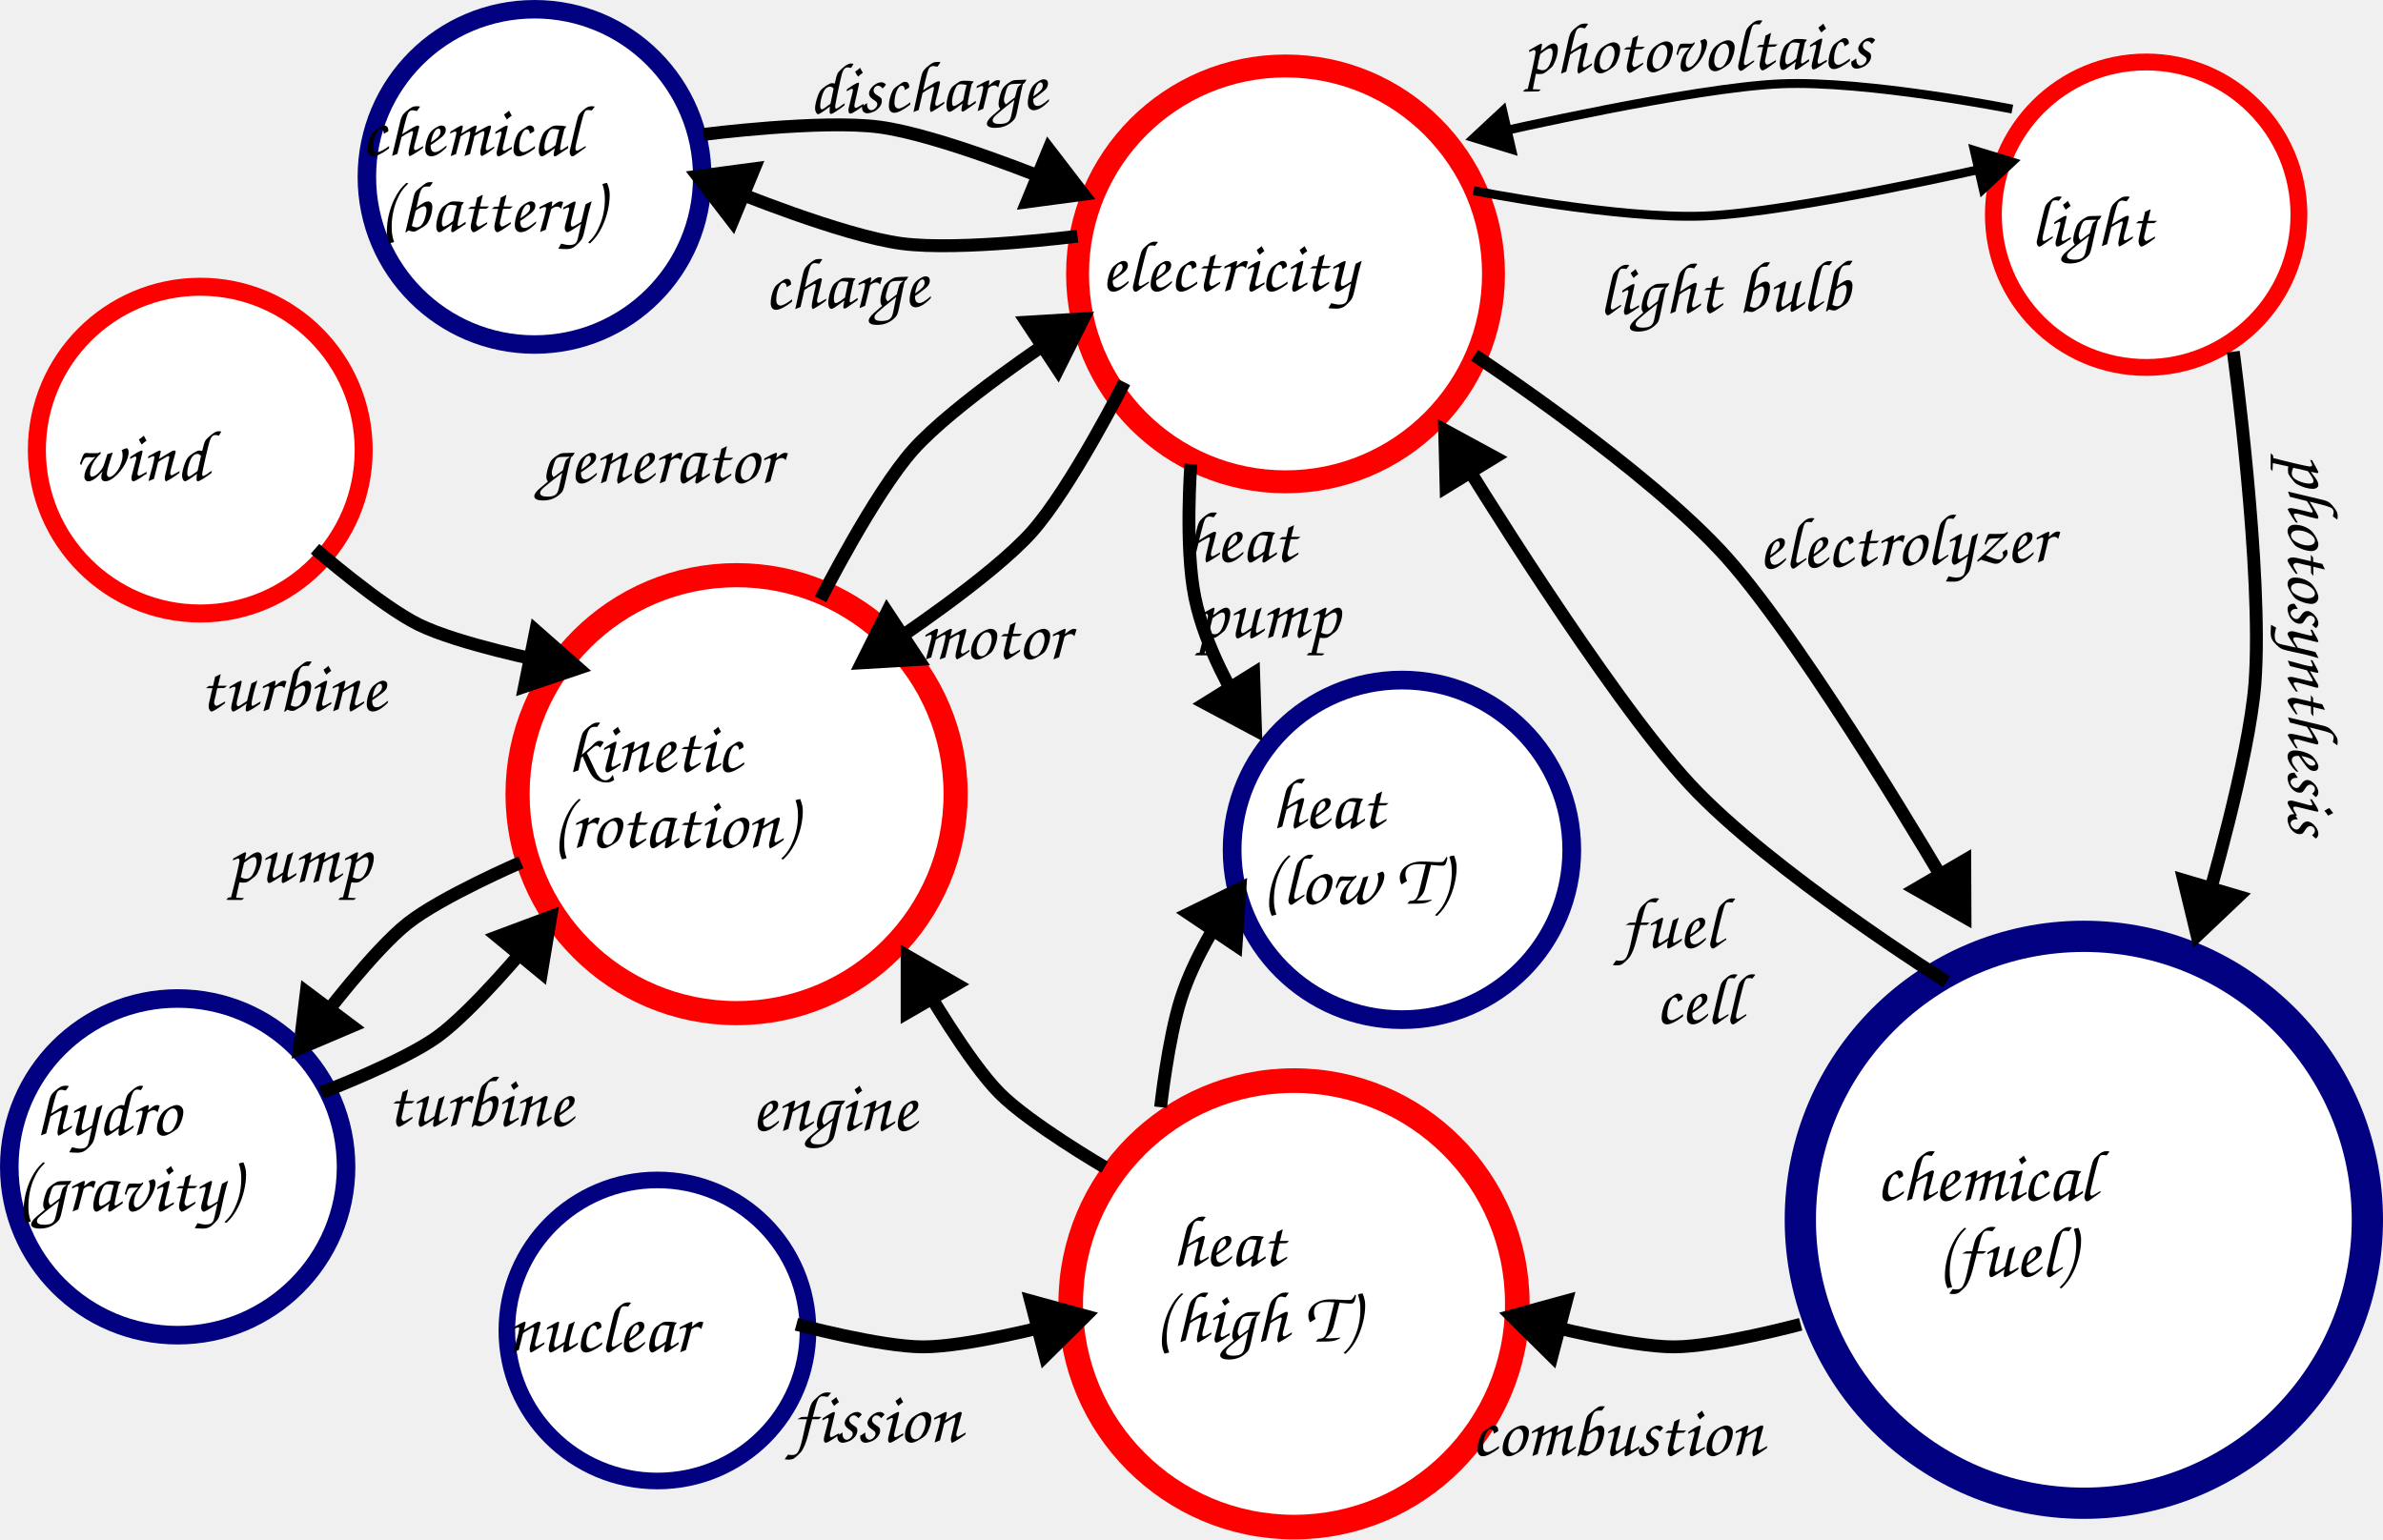
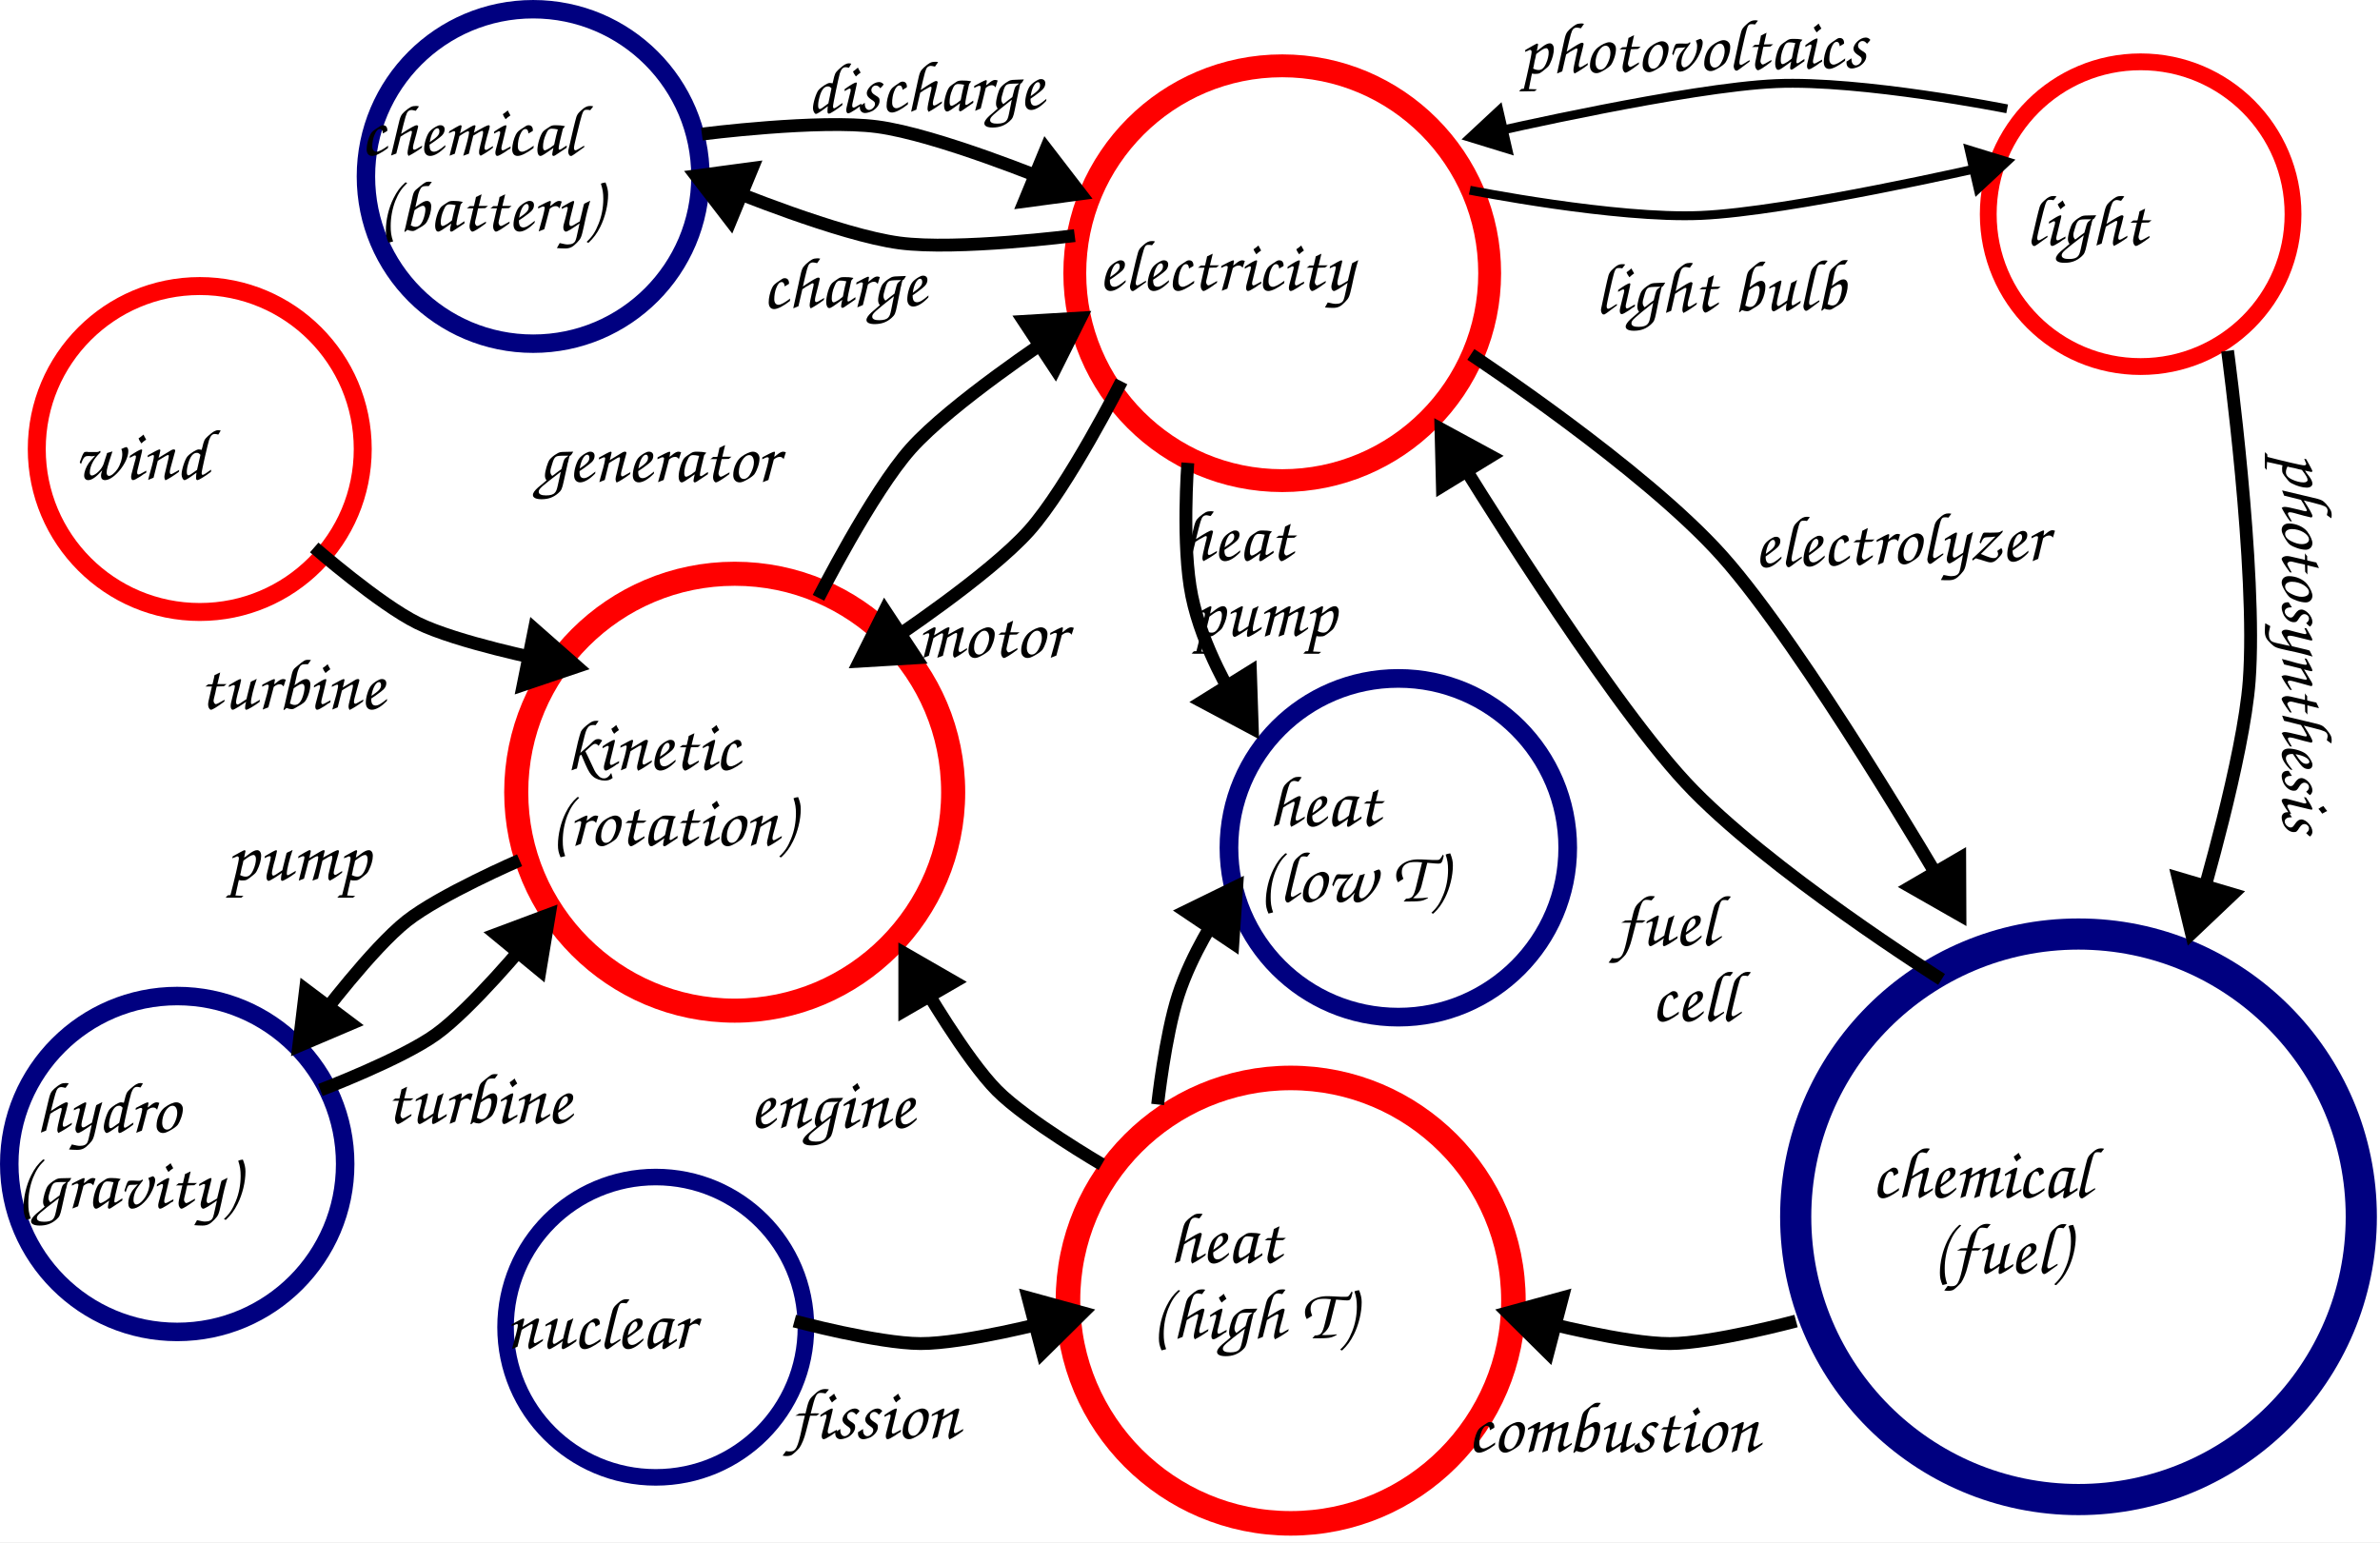
- <svg xmlns="http://www.w3.org/2000/svg" width="185.075mm" height="119.586mm" viewBox="0 0 185.075 119.586" version="1.1" id="svg1" xml:space="preserve">
+ <svg xmlns="http://www.w3.org/2000/svg" width="185.318mm" height="120.097mm" viewBox="0 0 185.318 120.097" version="1.1" id="svg1" xml:space="preserve">
  <defs id="defs1">
    <marker style="overflow:visible" id="Triangle" refX="0" refY="0" orient="auto-start-reverse" markerWidth="1" markerHeight="1" viewBox="0 0 1 1" preserveAspectRatio="xMidYMid">
      <path transform="scale(0.5)" style="fill:context-stroke;fill-rule:evenodd;stroke:context-stroke;stroke-width:1pt" d="M 5.77,0 -2.88,5 V -5 Z" id="path135" />
    </marker>
  </defs>
  <g id="layer1" transform="translate(1.335169,-139.0719)">
+     <rect style="fill:#ffffff;stroke:none;stroke-width:1;stroke-dasharray:none" id="rect55" width="185.318" height="120.097" x="-1.335" y="139.072" />
    <circle style="fill:#ffffff;stroke:#ff0000;stroke-width:1.875" id="path1" cx="55.872" cy="200.764" r="17.011" />
    <circle style="fill:#ffffff;stroke:#000080;stroke-width:1.441" id="circle1" cx="12.464" cy="229.716" r="13.078" />
    <circle style="fill:#ffffff;stroke:#ff0000;stroke-width:1.912" id="circle2" cx="99.164" cy="240.359" r="17.343" />
    <circle style="fill:#ffffff;stroke:#000080;stroke-width:2.427" id="circle3" cx="160.506" cy="233.829" r="22.02" />
    <circle style="fill:#ffffff;stroke:#ff0000;stroke-width:1.78" id="circle4" cx="98.505" cy="160.349" r="16.152" />
    <circle style="fill:#ffffff;stroke:#000080;stroke-width:1.435" id="circle5" cx="40.181" cy="152.813" r="13.023" />
    <circle style="fill:#ffffff;stroke:#000080;stroke-width:1.289" id="circle6" cx="49.724" cy="242.427" r="11.694" />
    <circle style="fill:#ffffff;stroke:#ff0000;stroke-width:1.308" id="circle7" cx="165.345" cy="155.752" r="11.865" />
    <circle style="fill:#ffffff;stroke:#000080;stroke-width:1.454" id="circle8" cx="107.546" cy="205.092" r="13.189" />
    <circle style="fill:#ffffff;stroke:#ff0000;stroke-width:1.399" id="circle9" cx="14.219" cy="174.039" r="12.691" />
    <text xml:space="preserve" style="font-size:5.622px;line-height:1;font-family:'Alternativet Office';-inkscape-font-specification:'Alternativet Office, Normal';text-align:center;letter-spacing:0.037px;text-anchor:middle;fill:#000000;stroke:#808000;stroke-width:0.398" x="54.682" y="199.001" id="text9">
      <tspan id="tspan9" style="font-style:normal;font-variant:normal;font-weight:normal;font-stretch:normal;font-size:5.622px;font-family:'Comic Sans MS';-inkscape-font-specification:'Comic Sans MS, Normal';font-variant-ligatures:normal;font-variant-caps:normal;font-variant-numeric:normal;font-variant-east-asian:normal;fill:#000000;stroke:none;stroke-width:0.398" x="54.682" y="199.001">kinetic</tspan>
      <tspan style="font-style:normal;font-variant:normal;font-weight:normal;font-stretch:normal;font-size:5.622px;font-family:'Comic Sans MS';-inkscape-font-specification:'Comic Sans MS, Normal';font-variant-ligatures:normal;font-variant-caps:normal;font-variant-numeric:normal;font-variant-east-asian:normal;fill:#000000;stroke:none;stroke-width:0.398" x="54.7" y="204.896" id="tspan10">(rotation)</tspan>
    </text>
    <text xml:space="preserve" style="font-size:5.622px;line-height:1;font-family:'Alternativet Office';-inkscape-font-specification:'Alternativet Office, Normal';text-align:center;letter-spacing:0.037px;text-anchor:middle;fill:#000000;stroke:#808000;stroke-width:0.398" x="49.071" y="244.059" id="text12">
      <tspan style="font-style:normal;font-variant:normal;font-weight:normal;font-stretch:normal;font-size:5.622px;font-family:'Comic Sans MS';-inkscape-font-specification:'Comic Sans MS, Normal';font-variant-ligatures:normal;font-variant-caps:normal;font-variant-numeric:normal;font-variant-east-asian:normal;fill:#000000;stroke:none;stroke-width:0.398" x="49.09" y="244.059" id="tspan12">nuclear</tspan>
    </text>
    <text xml:space="preserve" style="font-size:5.622px;line-height:1;font-family:'Alternativet Office';-inkscape-font-specification:'Alternativet Office, Normal';text-align:center;letter-spacing:0.037px;text-anchor:middle;fill:#000000;stroke:#808000;stroke-width:0.398" x="12.253" y="227.228" id="text13">
      <tspan style="font-style:normal;font-variant:normal;font-weight:normal;font-stretch:normal;font-size:5.622px;font-family:'Comic Sans MS';-inkscape-font-specification:'Comic Sans MS, Normal';font-variant-ligatures:normal;font-variant-caps:normal;font-variant-numeric:normal;font-variant-east-asian:normal;fill:#000000;stroke:none;stroke-width:0.398" x="12.253" y="227.228" id="tspan13">hydro</tspan>
      <tspan style="font-style:normal;font-variant:normal;font-weight:normal;font-stretch:normal;font-size:5.622px;font-family:'Comic Sans MS';-inkscape-font-specification:'Comic Sans MS, Normal';font-variant-ligatures:normal;font-variant-caps:normal;font-variant-numeric:normal;font-variant-east-asian:normal;fill:#000000;stroke:none;stroke-width:0.398" x="12.272" y="233.124" id="tspan14">(gravity)</tspan>
    </text>
    <text xml:space="preserve" style="font-size:5.622px;line-height:1;font-family:'Alternativet Office';-inkscape-font-specification:'Alternativet Office, Normal';text-align:center;letter-spacing:0.037px;text-anchor:middle;fill:#000000;stroke:#808000;stroke-width:0.398" x="13.305" y="176.384" id="text16">
      <tspan style="font-style:normal;font-variant:normal;font-weight:normal;font-stretch:normal;font-size:5.622px;font-family:'Comic Sans MS';-inkscape-font-specification:'Comic Sans MS, Normal';font-variant-ligatures:normal;font-variant-caps:normal;font-variant-numeric:normal;font-variant-east-asian:normal;fill:#000000;stroke:none;stroke-width:0.398" x="13.324" y="176.384" id="tspan16">wind</tspan>
    </text>
    <text xml:space="preserve" style="font-size:5.622px;line-height:1;font-family:'Alternativet Office';-inkscape-font-specification:'Alternativet Office, Normal';text-align:center;letter-spacing:0.037px;text-anchor:middle;fill:#000000;stroke:#808000;stroke-width:0.398" x="107.63" y="203.384" id="text17">
      <tspan style="font-style:normal;font-variant:normal;font-weight:normal;font-stretch:normal;font-size:5.622px;font-family:'Comic Sans MS';-inkscape-font-specification:'Comic Sans MS, Normal';font-variant-ligatures:normal;font-variant-caps:normal;font-variant-numeric:normal;font-variant-east-asian:normal;fill:#000000;stroke:none;stroke-width:0.398" x="107.63" y="203.384" id="tspan17">heat </tspan>
      <tspan style="font-style:normal;font-variant:normal;font-weight:normal;font-stretch:normal;font-size:5.622px;font-family:'Comic Sans MS';-inkscape-font-specification:'Comic Sans MS, Normal';font-variant-ligatures:normal;font-variant-caps:normal;font-variant-numeric:normal;font-variant-east-asian:normal;fill:#000000;stroke:none;stroke-width:0.398" x="107.648" y="209.279" id="tspan18">(low T)</tspan>
    </text>
    <text xml:space="preserve" style="font-size:5.622px;line-height:1;font-family:'Alternativet Office';-inkscape-font-specification:'Alternativet Office, Normal';text-align:center;letter-spacing:0.037px;text-anchor:middle;fill:#000000;stroke:#808000;stroke-width:0.398" x="99.915" y="237.397" id="text20">
      <tspan style="font-style:normal;font-variant:normal;font-weight:normal;font-stretch:normal;font-size:5.622px;font-family:'Comic Sans MS';-inkscape-font-specification:'Comic Sans MS, Normal';font-variant-ligatures:normal;font-variant-caps:normal;font-variant-numeric:normal;font-variant-east-asian:normal;fill:#000000;stroke:none;stroke-width:0.398" x="99.915" y="237.397" id="tspan19">heat </tspan>
      <tspan style="font-style:normal;font-variant:normal;font-weight:normal;font-stretch:normal;font-size:5.622px;font-family:'Comic Sans MS';-inkscape-font-specification:'Comic Sans MS, Normal';font-variant-ligatures:normal;font-variant-caps:normal;font-variant-numeric:normal;font-variant-east-asian:normal;fill:#000000;stroke:none;stroke-width:0.398" x="99.934" y="243.292" id="tspan20">(high T)</tspan>
    </text>
    <text xml:space="preserve" style="font-size:5.622px;line-height:1;font-family:'Alternativet Office';-inkscape-font-specification:'Alternativet Office, Normal';text-align:center;letter-spacing:0.037px;text-anchor:middle;fill:#000000;stroke:#808000;stroke-width:0.398" x="158.123" y="232.313" id="text22">
      <tspan style="font-style:normal;font-variant:normal;font-weight:normal;font-stretch:normal;font-size:5.622px;font-family:'Comic Sans MS';-inkscape-font-specification:'Comic Sans MS, Normal';font-variant-ligatures:normal;font-variant-caps:normal;font-variant-numeric:normal;font-variant-east-asian:normal;fill:#000000;stroke:none;stroke-width:0.398" x="158.123" y="232.313" id="tspan22">chemical</tspan>
      <tspan style="font-style:normal;font-variant:normal;font-weight:normal;font-stretch:normal;font-size:5.622px;font-family:'Comic Sans MS';-inkscape-font-specification:'Comic Sans MS, Normal';font-variant-ligatures:normal;font-variant-caps:normal;font-variant-numeric:normal;font-variant-east-asian:normal;fill:#000000;stroke:none;stroke-width:0.398" x="158.142" y="238.208" id="tspan23">(fuel)</tspan>
    </text>
    <text xml:space="preserve" style="font-size:5.622px;line-height:1;font-family:'Alternativet Office';-inkscape-font-specification:'Alternativet Office, Normal';text-align:center;letter-spacing:0.037px;text-anchor:middle;fill:#000000;stroke:#808000;stroke-width:0.398" x="40.48" y="151.137" id="text25">
      <tspan style="font-style:normal;font-variant:normal;font-weight:normal;font-stretch:normal;font-size:5.622px;font-family:'Comic Sans MS';-inkscape-font-specification:'Comic Sans MS, Normal';font-variant-ligatures:normal;font-variant-caps:normal;font-variant-numeric:normal;font-variant-east-asian:normal;fill:#000000;stroke:none;stroke-width:0.398" x="40.48" y="151.137" id="tspan24">chemical</tspan>
      <tspan style="font-style:normal;font-variant:normal;font-weight:normal;font-stretch:normal;font-size:5.622px;font-family:'Comic Sans MS';-inkscape-font-specification:'Comic Sans MS, Normal';font-variant-ligatures:normal;font-variant-caps:normal;font-variant-numeric:normal;font-variant-east-asian:normal;fill:#000000;stroke:none;stroke-width:0.398" x="40.499" y="157.033" id="tspan25">(battery)</tspan>
    </text>
    <text xml:space="preserve" style="font-size:5.622px;line-height:1;font-family:'Alternativet Office';-inkscape-font-specification:'Alternativet Office, Normal';text-align:center;letter-spacing:0.037px;text-anchor:middle;fill:#000000;stroke:#808000;stroke-width:0.398" x="97.812" y="161.657" id="text27">
      <tspan style="font-style:normal;font-variant:normal;font-weight:normal;font-stretch:normal;font-size:5.622px;font-family:'Comic Sans MS';-inkscape-font-specification:'Comic Sans MS, Normal';font-variant-ligatures:normal;font-variant-caps:normal;font-variant-numeric:normal;font-variant-east-asian:normal;fill:#000000;stroke:none;stroke-width:0.398" x="97.83" y="161.657" id="tspan27">electricity</tspan>
    </text>
    <text xml:space="preserve" style="font-size:5.622px;line-height:1;font-family:'Alternativet Office';-inkscape-font-specification:'Alternativet Office, Normal';text-align:center;letter-spacing:0.037px;text-anchor:middle;fill:#000000;stroke:#808000;stroke-width:0.398" x="164.786" y="158.15" id="text29">
      <tspan style="font-style:normal;font-variant:normal;font-weight:normal;font-stretch:normal;font-size:5.622px;font-family:'Comic Sans MS';-inkscape-font-specification:'Comic Sans MS, Normal';font-variant-ligatures:normal;font-variant-caps:normal;font-variant-numeric:normal;font-variant-east-asian:normal;fill:#000000;stroke:none;stroke-width:0.398" x="164.804" y="158.15" id="tspan29">light</tspan>
    </text>
    <path style="fill:none;stroke:#000000;stroke-width:1;stroke-dasharray:none;marker-end:url(#Triangle)" d="m 138.513,241.948 c 0,0 -6.494,1.743 -9.818,1.753 -3.44,0.01 -10.169,-1.753 -10.169,-1.753" id="path30" />
    <text xml:space="preserve" style="font-size:5.622px;line-height:1;font-family:'Alternativet Office';-inkscape-font-specification:'Alternativet Office, Normal';text-align:center;letter-spacing:0.037px;text-anchor:middle;fill:#000000;stroke:#808000;stroke-width:0.398" x="127.967" y="252.124" id="text32">
      <tspan style="font-style:normal;font-variant:normal;font-weight:normal;font-stretch:normal;font-size:5.622px;font-family:'Comic Sans MS';-inkscape-font-specification:'Comic Sans MS, Normal';font-variant-ligatures:normal;font-variant-caps:normal;font-variant-numeric:normal;font-variant-east-asian:normal;fill:#000000;stroke:none;stroke-width:0.398" x="127.986" y="252.124" id="tspan32">combustion</tspan>
    </text>
    <path style="fill:none;stroke:#000000;stroke-width:1;stroke-dasharray:none;marker-end:url(#Triangle)" d="m 60.519,241.948 c 0,0 6.494,1.743 9.818,1.753 3.44,0.01 10.169,-1.753 10.169,-1.753" id="path33" />
    <text xml:space="preserve" style="font-size:5.622px;line-height:1;font-family:'Alternativet Office';-inkscape-font-specification:'Alternativet Office, Normal';text-align:center;letter-spacing:0.037px;text-anchor:middle;fill:#000000;stroke:#808000;stroke-width:0.398" x="70.461" y="251.072" id="text33">
      <tspan style="font-style:normal;font-variant:normal;font-weight:normal;font-stretch:normal;font-size:5.622px;font-family:'Comic Sans MS';-inkscape-font-specification:'Comic Sans MS, Normal';font-variant-ligatures:normal;font-variant-caps:normal;font-variant-numeric:normal;font-variant-east-asian:normal;fill:#000000;stroke:none;stroke-width:0.398" x="70.479" y="251.072" id="tspan33">fission</tspan>
    </text>
    <path style="fill:none;stroke:#000000;stroke-width:1;stroke-dasharray:none;marker-end:url(#Triangle)" d="m 84.456,229.745 c 0,0 -5.808,-3.388 -8.154,-5.744 -2.427,-2.437 -5.909,-8.46 -5.909,-8.46" id="path34" />
    <text xml:space="preserve" style="font-size:5.622px;line-height:1;font-family:'Alternativet Office';-inkscape-font-specification:'Alternativet Office, Normal';text-align:center;letter-spacing:0.037px;text-anchor:middle;fill:#000000;stroke:#808000;stroke-width:0.398" x="67.13" y="226.878" id="text34">
      <tspan style="font-style:normal;font-variant:normal;font-weight:normal;font-stretch:normal;font-size:5.622px;font-family:'Comic Sans MS';-inkscape-font-specification:'Comic Sans MS, Normal';font-variant-ligatures:normal;font-variant-caps:normal;font-variant-numeric:normal;font-variant-east-asian:normal;fill:#000000;stroke:none;stroke-width:0.398" x="67.148" y="226.878" id="tspan34">engine</tspan>
    </text>
    <path style="fill:none;stroke:#000000;stroke-width:1;stroke-dasharray:none;marker-end:url(#Triangle)" d="m 23.614,223.957 c 0,0 6.285,-2.389 8.986,-4.328 2.794,-2.006 7.217,-7.376 7.217,-7.376" id="path35" />
    <text xml:space="preserve" style="font-size:5.622px;line-height:1;font-family:'Alternativet Office';-inkscape-font-specification:'Alternativet Office, Normal';text-align:center;letter-spacing:0.037px;text-anchor:middle;fill:#000000;stroke:#808000;stroke-width:0.398" x="39.604" y="226.527" id="text35">
      <tspan style="font-style:normal;font-variant:normal;font-weight:normal;font-stretch:normal;font-size:5.622px;font-family:'Comic Sans MS';-inkscape-font-specification:'Comic Sans MS, Normal';font-variant-ligatures:normal;font-variant-caps:normal;font-variant-numeric:normal;font-variant-east-asian:normal;fill:#000000;stroke:none;stroke-width:0.398" x="39.622" y="226.527" id="tspan35">turbine</tspan>
    </text>
    <text xml:space="preserve" style="font-size:5.622px;line-height:1;font-family:'Alternativet Office';-inkscape-font-specification:'Alternativet Office, Normal';text-align:center;letter-spacing:0.037px;text-anchor:middle;fill:#000000;stroke:#808000;stroke-width:0.398" x="53.63" y="176.559" id="text36">
      <tspan style="font-style:normal;font-variant:normal;font-weight:normal;font-stretch:normal;font-size:5.622px;font-family:'Comic Sans MS';-inkscape-font-specification:'Comic Sans MS, Normal';font-variant-ligatures:normal;font-variant-caps:normal;font-variant-numeric:normal;font-variant-east-asian:normal;fill:#000000;stroke:none;stroke-width:0.398" x="53.648" y="176.559" id="tspan36">generator</tspan>
    </text>
    <path style="fill:none;stroke:#000000;stroke-width:1;stroke-dasharray:none;marker-end:url(#Triangle)" d="m 23.131,181.705 c 0,0 5.068,4.418 8.051,5.887 3.086,1.52 9.906,2.891 9.906,2.891" id="path37" />
    <text xml:space="preserve" style="font-size:5.622px;line-height:1;font-family:'Alternativet Office';-inkscape-font-specification:'Alternativet Office, Normal';text-align:center;letter-spacing:0.037px;text-anchor:middle;fill:#000000;stroke:#808000;stroke-width:0.398" x="25.052" y="194.267" id="text37">
      <tspan style="font-style:normal;font-variant:normal;font-weight:normal;font-stretch:normal;font-size:5.622px;font-family:'Comic Sans MS';-inkscape-font-specification:'Comic Sans MS, Normal';font-variant-ligatures:normal;font-variant-caps:normal;font-variant-numeric:normal;font-variant-east-asian:normal;fill:#000000;stroke:none;stroke-width:0.398" x="25.07" y="194.267" id="tspan37">turbine</tspan>
    </text>
    <path style="fill:none;stroke:#000000;stroke-width:1;stroke-dasharray:none;marker-end:url(#Triangle)" d="m 85.995,168.771 c 0,0 -4.161,8.217 -7.191,11.617 -3.135,3.518 -11.088,8.768 -11.088,8.768" id="path38" />
    <text xml:space="preserve" style="font-size:5.622px;line-height:1;font-family:'Alternativet Office';-inkscape-font-specification:'Alternativet Office, Normal';text-align:center;letter-spacing:0.037px;text-anchor:middle;fill:#000000;stroke:#808000;stroke-width:0.398" x="79.578" y="190.235" id="text38">
      <tspan style="font-style:normal;font-variant:normal;font-weight:normal;font-stretch:normal;font-size:5.622px;font-family:'Comic Sans MS';-inkscape-font-specification:'Comic Sans MS, Normal';font-variant-ligatures:normal;font-variant-caps:normal;font-variant-numeric:normal;font-variant-east-asian:normal;fill:#000000;stroke:none;stroke-width:0.398" x="79.596" y="190.235" id="tspan38">motor</tspan>
    </text>
    <path style="fill:none;stroke:#000000;stroke-width:1;stroke-dasharray:none;marker-end:url(#Triangle)" d="m 39.121,206.063 c 0,0 -6.172,2.668 -8.783,4.726 -2.702,2.129 -6.879,7.691 -6.879,7.691" id="path39" />
    <text xml:space="preserve" style="font-size:5.622px;line-height:1;font-family:'Alternativet Office';-inkscape-font-specification:'Alternativet Office, Normal';text-align:center;letter-spacing:0.037px;text-anchor:middle;fill:#000000;stroke:#808000;stroke-width:0.398" x="25.578" y="207.592" id="text39">
      <tspan style="font-style:normal;font-variant:normal;font-weight:normal;font-stretch:normal;font-size:5.622px;font-family:'Comic Sans MS';-inkscape-font-specification:'Comic Sans MS, Normal';font-variant-ligatures:normal;font-variant-caps:normal;font-variant-numeric:normal;font-variant-east-asian:normal;fill:#000000;stroke:none;stroke-width:0.398" x="25.596" y="207.592" id="tspan39">pump</tspan>
    </text>
    <path style="fill:none;stroke:#000000;stroke-width:1;stroke-dasharray:none;marker-end:url(#Triangle)" d="m 172.114,166.392 c 0,0 2.321,17.149 1.684,25.711 -0.442,5.935 -3.773,17.201 -3.773,17.201" id="path40" />
    <text xml:space="preserve" style="font-size:5.622px;line-height:1;font-family:'Alternativet Office';-inkscape-font-specification:'Alternativet Office, Normal';text-align:center;letter-spacing:0.037px;text-anchor:middle;fill:#000000;stroke:#808000;stroke-width:0.398" x="192.819" y="-176.405" id="text40" transform="rotate(90)">
      <tspan style="font-style:normal;font-variant:normal;font-weight:normal;font-stretch:normal;font-size:5.622px;font-family:'Comic Sans MS';-inkscape-font-specification:'Comic Sans MS, Normal';font-variant-ligatures:normal;font-variant-caps:normal;font-variant-numeric:normal;font-variant-east-asian:normal;fill:#000000;stroke:none;stroke-width:0.398" x="192.837" y="-176.405" id="tspan40">photosynthesis</tspan>
    </text>
    <path style="fill:none;stroke:#000000;stroke-width:1;stroke-dasharray:none;marker-end:url(#Triangle)" d="m 88.804,225.081 c 0,0 0.58,-5.33 1.6,-8.494 1.056,-3.274 3.135,-6.365 3.135,-6.365" id="path41" />
    <path style="fill:none;stroke:#000000;stroke-width:1;stroke-dasharray:none;marker-end:url(#Triangle)" d="m 62.394,185.627 c 0,0 4.161,-8.217 7.191,-11.617 3.135,-3.518 11.088,-8.768 11.088,-8.768" id="path43" />
    <path style="fill:none;stroke:#000000;stroke-width:1;stroke-dasharray:none;marker-end:url(#Triangle)" d="m 113.192,166.674 c 0,0 13.457,8.854 19.587,15.722 6.341,7.106 17.21,25.726 17.21,25.726" id="path44" />
    <path style="fill:none;stroke:#000000;stroke-width:1;stroke-dasharray:none;marker-end:url(#Triangle)" d="m 149.844,215.343 c 0,0 -13.638,-8.574 -19.908,-15.313 -6.487,-6.973 -17.739,-25.365 -17.739,-25.365" id="path45" />
    <text xml:space="preserve" style="font-size:5.622px;line-height:1;font-family:'Alternativet Office';-inkscape-font-specification:'Alternativet Office, Normal';text-align:center;letter-spacing:0.037px;text-anchor:middle;fill:#000000;stroke:#808000;stroke-width:0.398" x="134.279" y="212.676" id="text45">
      <tspan style="font-style:normal;font-variant:normal;font-weight:normal;font-stretch:normal;font-size:5.622px;font-family:'Comic Sans MS';-inkscape-font-specification:'Comic Sans MS, Normal';font-variant-ligatures:normal;font-variant-caps:normal;font-variant-numeric:normal;font-variant-east-asian:normal;fill:#000000;stroke:none;stroke-width:0.398" x="134.279" y="212.676" id="tspan45">fuel </tspan>
      <tspan style="font-style:normal;font-variant:normal;font-weight:normal;font-stretch:normal;font-size:5.622px;font-family:'Comic Sans MS';-inkscape-font-specification:'Comic Sans MS, Normal';font-variant-ligatures:normal;font-variant-caps:normal;font-variant-numeric:normal;font-variant-east-asian:normal;fill:#000000;stroke:none;stroke-width:0.398" x="134.298" y="218.572" id="tspan46">cell</tspan>
    </text>
    <text xml:space="preserve" style="font-size:5.622px;line-height:1;font-family:'Alternativet Office';-inkscape-font-specification:'Alternativet Office, Normal';text-align:center;letter-spacing:0.037px;text-anchor:middle;fill:#000000;stroke:#808000;stroke-width:0.398" x="146.003" y="186.397" id="text48" transform="rotate(-1.363757)">
      <tspan style="font-style:normal;font-variant:normal;font-weight:normal;font-stretch:normal;font-size:5.622px;font-family:'Comic Sans MS';-inkscape-font-specification:'Comic Sans MS, Normal';font-variant-ligatures:normal;font-variant-caps:normal;font-variant-numeric:normal;font-variant-east-asian:normal;fill:#000000;stroke:none;stroke-width:0.398" x="146.021" y="186.397" id="tspan48">electrolyzer</tspan>
    </text>
    <path style="fill:none;stroke:#000000;stroke-width:1;stroke-dasharray:none;marker-end:url(#Triangle)" d="m 53.318,149.513 c 0,0 9.136,-1.171 13.651,-0.572 4.671,0.619 13.481,4.253 13.481,4.253" id="path49" />
    <path style="fill:none;stroke:#000000;stroke-width:1;stroke-dasharray:none;marker-end:url(#Triangle)" d="m 82.348,157.42 c 0,0 -9.136,1.171 -13.651,0.572 -4.671,-0.619 -13.481,-4.253 -13.481,-4.253" id="path50" />
    <text xml:space="preserve" style="font-size:5.622px;line-height:1;font-family:'Alternativet Office';-inkscape-font-specification:'Alternativet Office, Normal';text-align:center;letter-spacing:0.037px;text-anchor:middle;fill:#000000;stroke:#808000;stroke-width:0.398" x="65.118" y="164.113" id="text50" transform="rotate(-1.046821)">
      <tspan style="font-style:normal;font-variant:normal;font-weight:normal;font-stretch:normal;font-size:5.622px;font-family:'Comic Sans MS';-inkscape-font-specification:'Comic Sans MS, Normal';font-variant-ligatures:normal;font-variant-caps:normal;font-variant-numeric:normal;font-variant-east-asian:normal;fill:#000000;stroke:none;stroke-width:0.398" x="65.137" y="164.113" id="tspan50">charge</tspan>
    </text>
    <text xml:space="preserve" style="font-size:5.622px;line-height:1;font-family:'Alternativet Office';-inkscape-font-specification:'Alternativet Office, Normal';text-align:center;letter-spacing:0.037px;text-anchor:middle;fill:#000000;stroke:#808000;stroke-width:0.398" x="71.708" y="148.978" id="text51" transform="rotate(-1.046821)">
      <tspan style="font-style:normal;font-variant:normal;font-weight:normal;font-stretch:normal;font-size:5.622px;font-family:'Comic Sans MS';-inkscape-font-specification:'Comic Sans MS, Normal';font-variant-ligatures:normal;font-variant-caps:normal;font-variant-numeric:normal;font-variant-east-asian:normal;fill:#000000;stroke:none;stroke-width:0.398" x="71.726" y="148.978" id="tspan51">discharge</tspan>
    </text>
    <path style="fill:none;stroke:#000000;stroke-width:0.692;stroke-dasharray:none;marker-end:url(#Triangle)" d="m 154.952,147.548 c 0,0 -11.329,-2.253 -17.988,-1.965 -6.889,0.298 -22.103,3.797 -22.103,3.797" id="path51" />
    <path style="fill:none;stroke:#000000;stroke-width:0.692;stroke-dasharray:none;marker-end:url(#Triangle)" d="m 113.111,153.884 c 0,0 11.329,2.253 17.988,1.965 6.889,-0.298 22.103,-3.797 22.103,-3.797" id="path52" />
    <text xml:space="preserve" style="font-size:5.622px;line-height:1;font-family:'Alternativet Office';-inkscape-font-specification:'Alternativet Office, Normal';text-align:center;letter-spacing:0.037px;text-anchor:middle;fill:#000000;stroke:#808000;stroke-width:0.398" x="133.302" y="165.71" id="text52" transform="rotate(-1.046821)">
      <tspan style="font-style:normal;font-variant:normal;font-weight:normal;font-stretch:normal;font-size:5.622px;font-family:'Comic Sans MS';-inkscape-font-specification:'Comic Sans MS, Normal';font-variant-ligatures:normal;font-variant-caps:normal;font-variant-numeric:normal;font-variant-east-asian:normal;fill:#000000;stroke:none;stroke-width:0.398" x="133.32" y="165.71" id="tspan52">light bulb</tspan>
    </text>
    <text xml:space="preserve" style="font-size:5.622px;line-height:1;font-family:'Alternativet Office';-inkscape-font-specification:'Alternativet Office, Normal';text-align:center;letter-spacing:0.037px;text-anchor:middle;fill:#000000;stroke:#808000;stroke-width:0.398" x="131.541" y="146.915" id="text53" transform="rotate(-1.046821)">
      <tspan style="font-style:normal;font-variant:normal;font-weight:normal;font-stretch:normal;font-size:5.622px;font-family:'Comic Sans MS';-inkscape-font-specification:'Comic Sans MS, Normal';font-variant-ligatures:normal;font-variant-caps:normal;font-variant-numeric:normal;font-variant-east-asian:normal;fill:#000000;stroke:none;stroke-width:0.398" x="131.56" y="146.915" id="tspan53">photovoltaics</tspan>
    </text>
    <path style="fill:none;stroke:#000000;stroke-width:1;stroke-dasharray:none;marker-end:url(#Triangle)" d="m 91.154,175.119 c 0,0 -0.493,6.418 0.309,10.361 0.829,4.079 3.362,8.144 3.362,8.144" id="path53" />
    <text xml:space="preserve" style="font-size:5.622px;line-height:1;font-family:'Alternativet Office';-inkscape-font-specification:'Alternativet Office, Normal';text-align:center;letter-spacing:0.037px;text-anchor:middle;fill:#000000;stroke:#808000;stroke-width:0.398" x="100.792" y="182.696" id="text54">
      <tspan style="font-style:normal;font-variant:normal;font-weight:normal;font-stretch:normal;font-size:5.622px;font-family:'Comic Sans MS';-inkscape-font-specification:'Comic Sans MS, Normal';font-variant-ligatures:normal;font-variant-caps:normal;font-variant-numeric:normal;font-variant-east-asian:normal;fill:#000000;stroke:none;stroke-width:0.398" x="100.792" y="182.696" id="tspan54">heat </tspan>
      <tspan style="font-style:normal;font-variant:normal;font-weight:normal;font-stretch:normal;font-size:5.622px;font-family:'Comic Sans MS';-inkscape-font-specification:'Comic Sans MS, Normal';font-variant-ligatures:normal;font-variant-caps:normal;font-variant-numeric:normal;font-variant-east-asian:normal;fill:#000000;stroke:none;stroke-width:0.398" x="100.811" y="188.591" id="tspan55">pump</tspan>
    </text>
  </g>
</svg>
